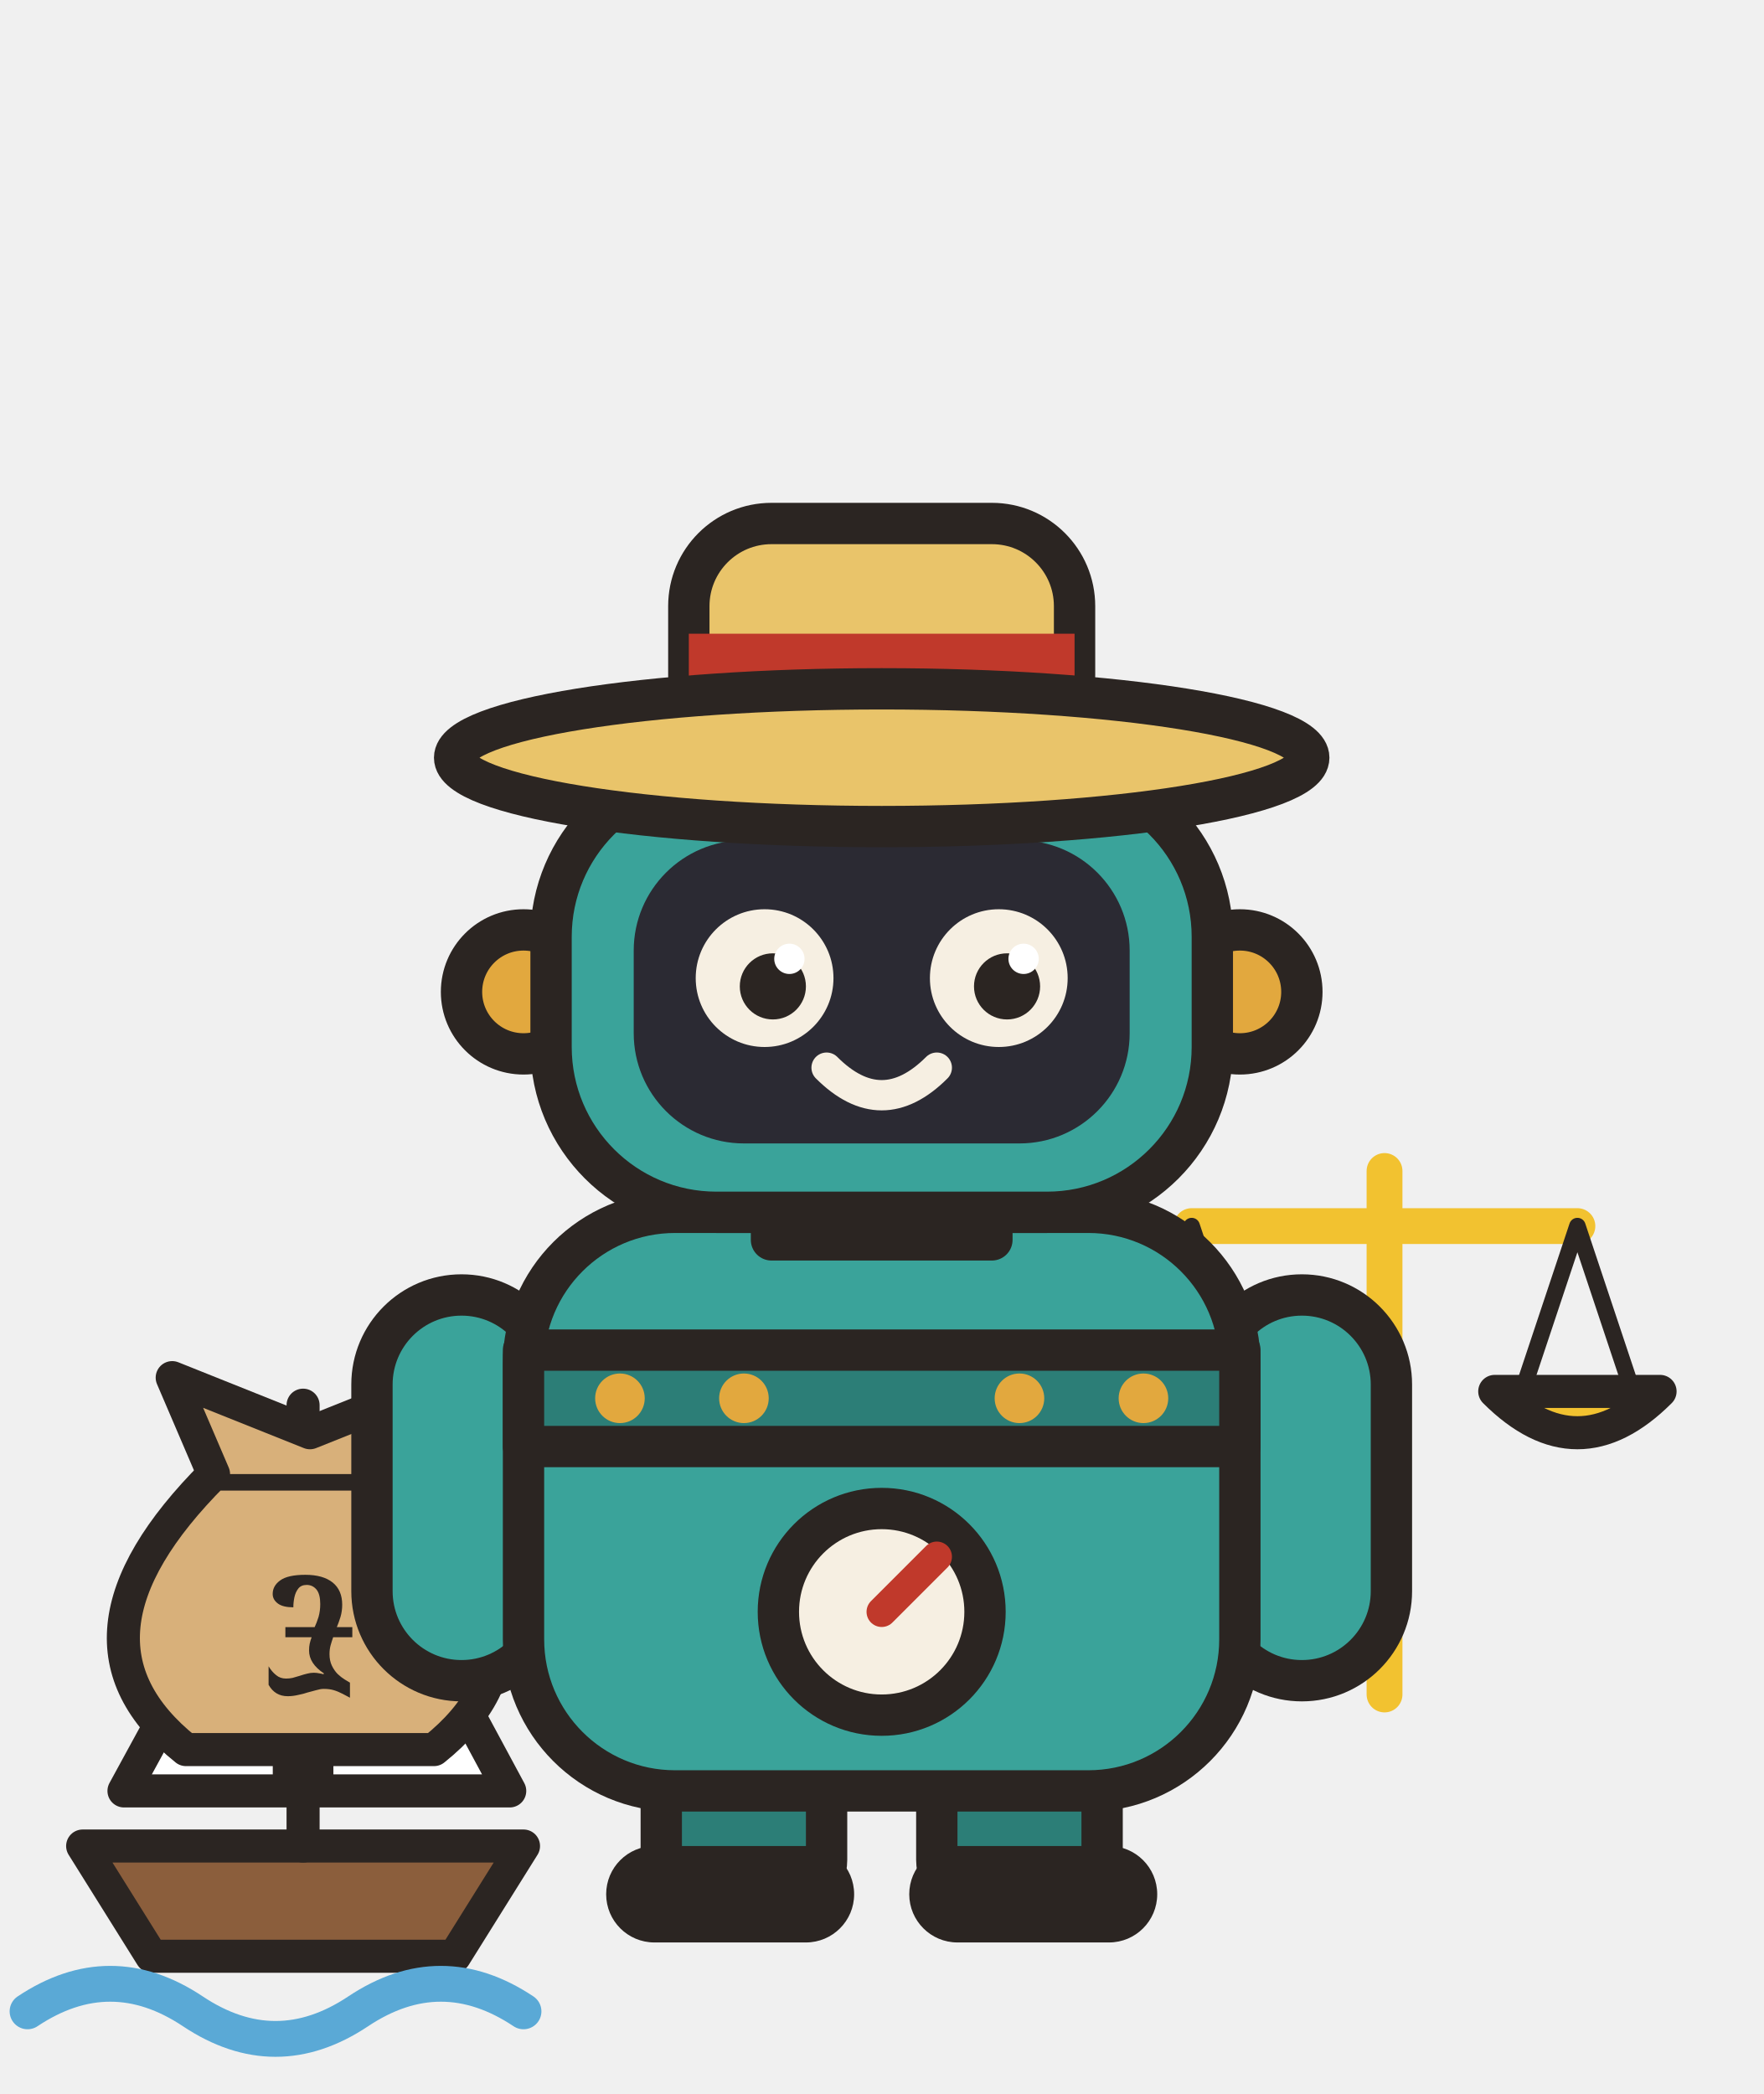
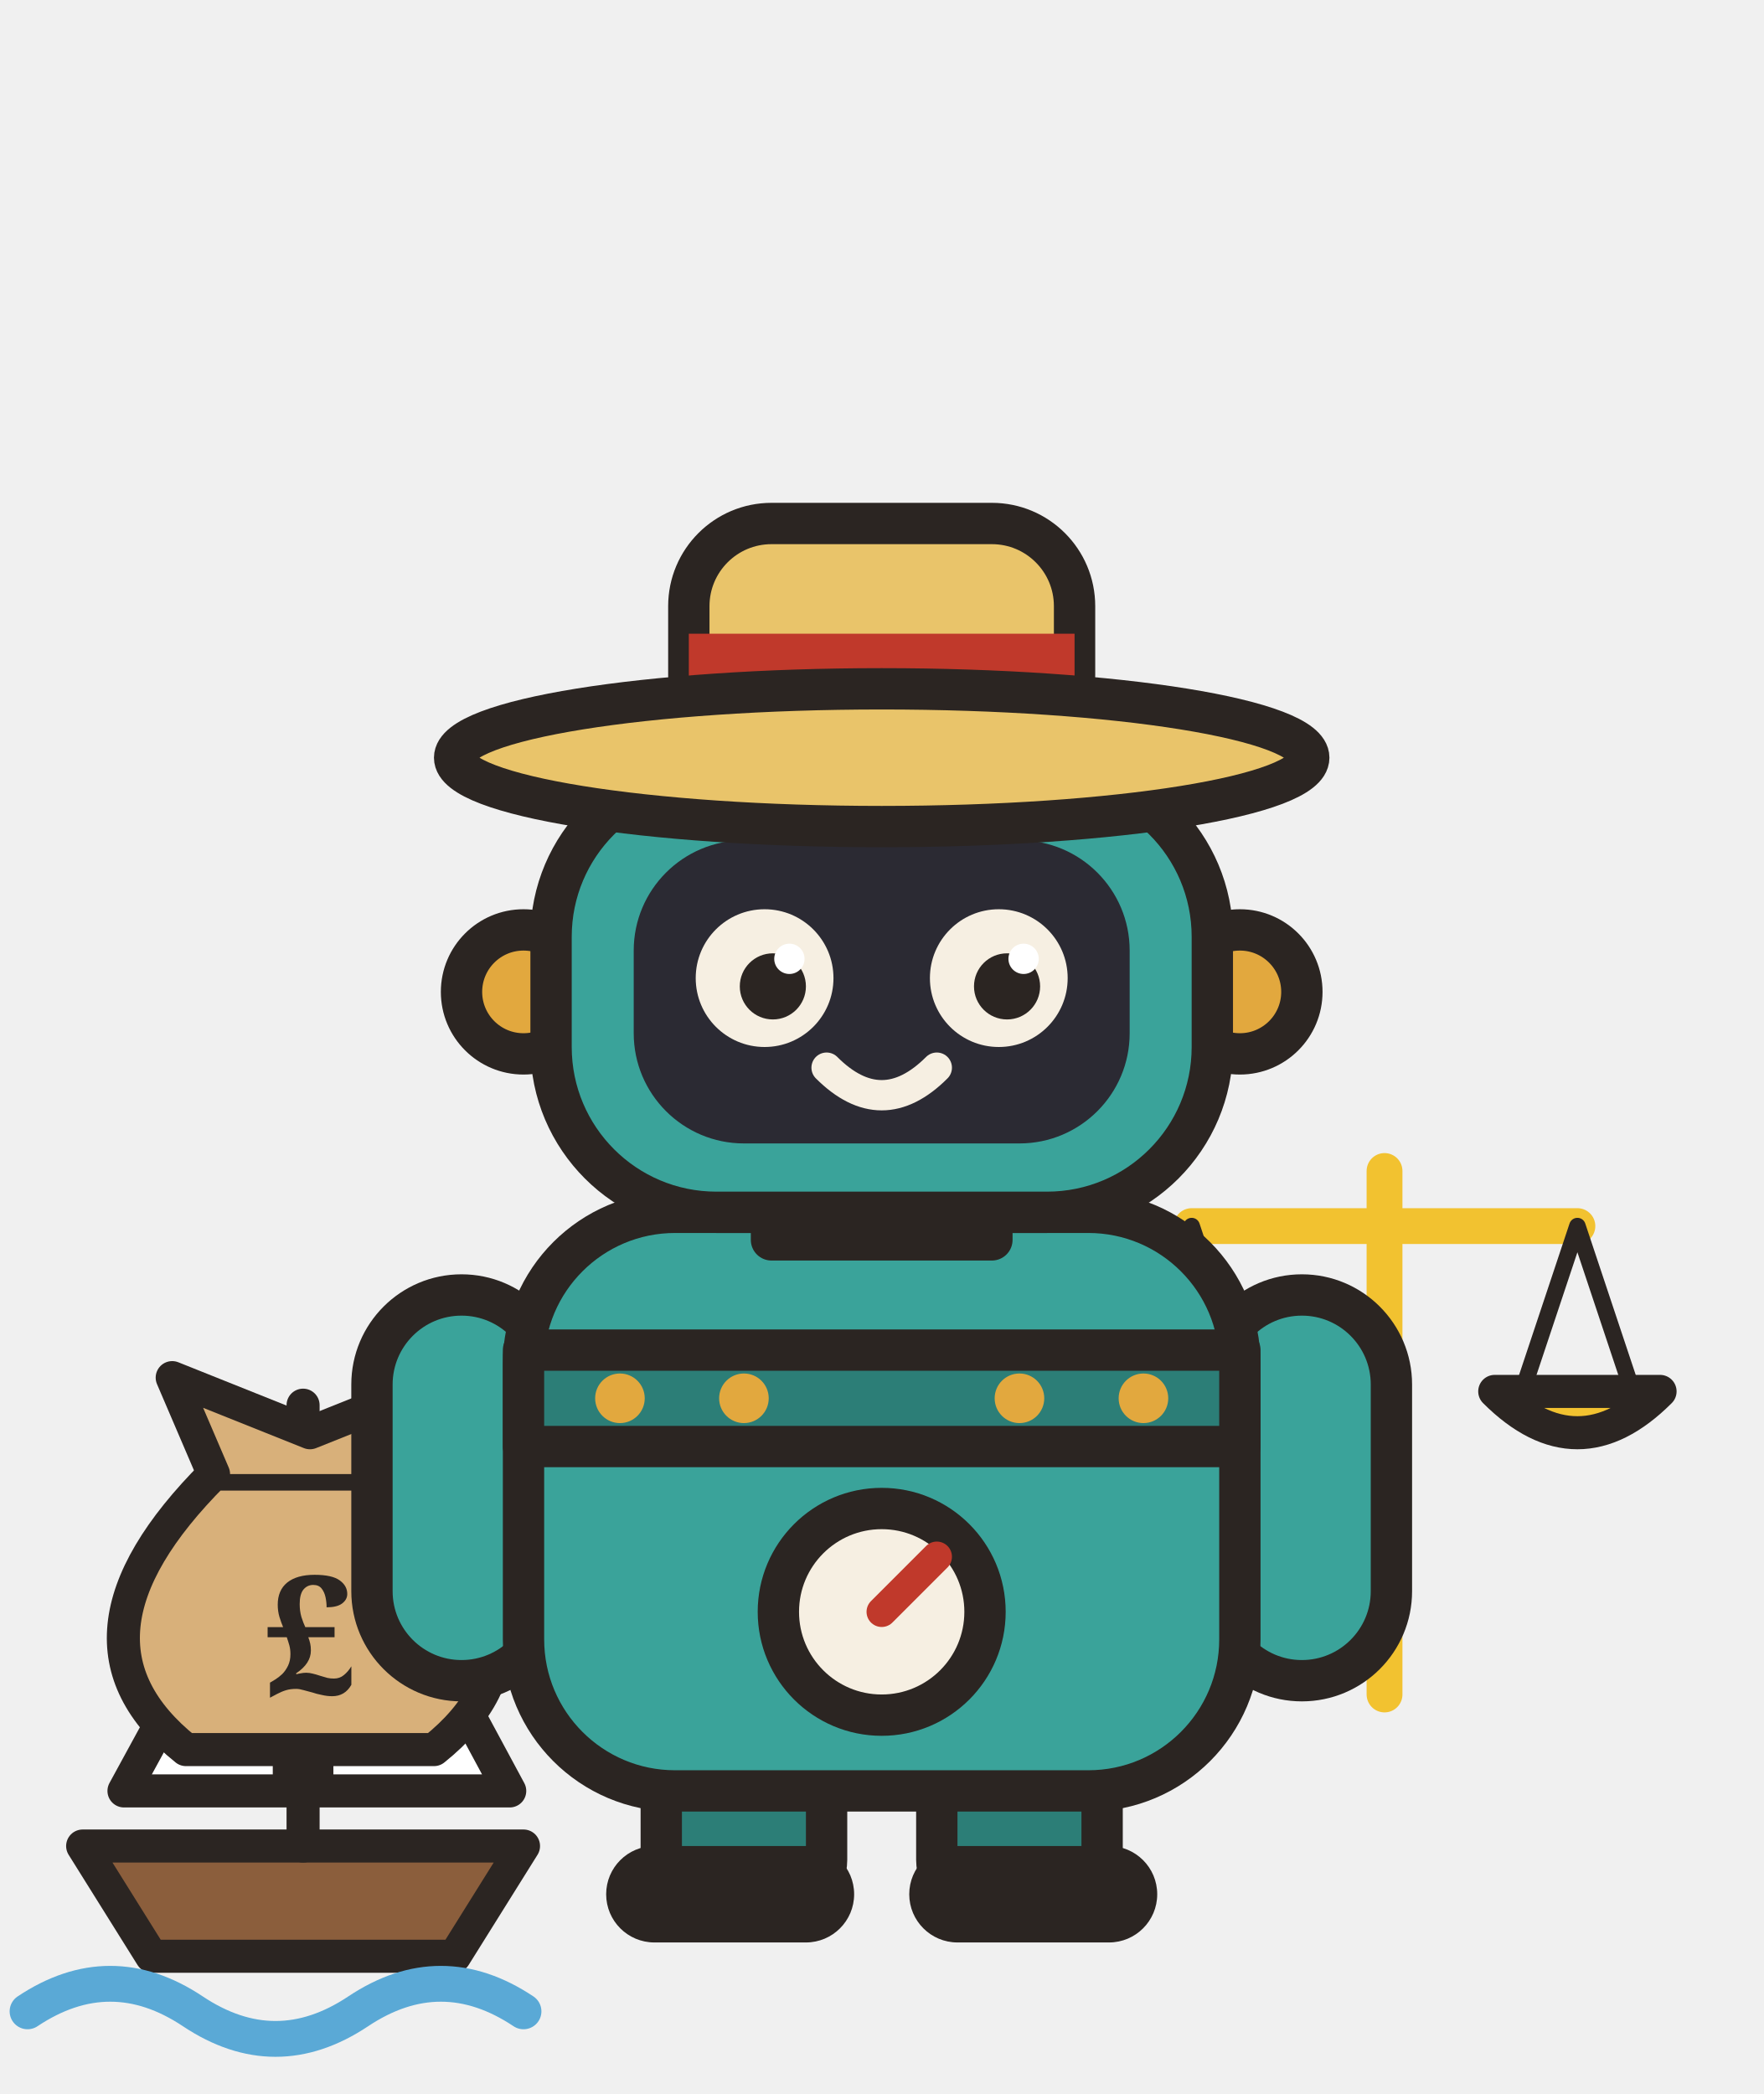
<svg xmlns="http://www.w3.org/2000/svg" viewBox="-4 -30 128 152">
  <path d="M2 104 H34 L29 112 H7 Z" fill="#8b5e3c" stroke="#2b2522" stroke-width="2.4" stroke-linejoin="round" stroke-linecap="round" />
  <path d="M18 104 V72" fill="none" stroke="#2b2522" stroke-width="2.4" stroke-linecap="round" stroke-linejoin="round" />
  <path d="M19 74 L33 100 H19 Z M17 78 L5 100 H17 Z" fill="#fff" stroke="#2b2522" stroke-width="2.4" stroke-linejoin="round" stroke-linecap="round" />
  <path d="M-2 116 q6 -4 12 0 t12 0 t12 0" fill="none" stroke="#5aa9d6" stroke-width="2.6" stroke-linecap="round" stroke-linejoin="round" />
  <path d="M96.5 93 V55 M82.5 59 H110.5" fill="none" stroke="#f2c230" stroke-width="2.6" stroke-linecap="round" stroke-linejoin="round" />
  <path d="M82.5 59 l-4 12 M82.5 59 l4 12 M110.5 59 l-4 12 M110.5 59 l4 12" fill="none" stroke="#2b2522" stroke-width="1.2" stroke-linecap="round" stroke-linejoin="round" />
  <path d="M76.5 71 H88.5 Q82.5 77 76.5 71 Z M104.5 71 H116.5 Q110.5 77 104.5 71 Z" fill="#f2c230" stroke="#2b2522" stroke-width="2.4" stroke-linejoin="round" stroke-linecap="round" />
  <g transform="translate(120 0) scale(-1 1)">
    <path d="M94.5 77 Q82.5 89 92.5 97 H110.5 Q120.5 89 108.5 77 Z" fill="#d8b07a" stroke="#2b2522" stroke-width="2.4" stroke-linejoin="round" stroke-linecap="round" />
    <path d="M94.5 77 L91.5 70 L101.5 74 L111.5 70 L108.5 77" fill="#d8b07a" stroke="#2b2522" stroke-width="2.4" stroke-linejoin="round" stroke-linecap="round" />
-     <text x="101.5" y="93" text-anchor="middle" font-family="Georgia, serif" font-size="12" font-weight="700" fill="#2b2522">£</text>
+     <g transform="translate(203 0) scale(-1 1)">
+       <text x="101.5" y="93" text-anchor="middle" font-family="Georgia, serif" font-size="12" font-weight="700" fill="#2b2522">£</text>
+     </g>
  </g>
  <rect x="44" y="94" width="12" height="14" rx="3" fill="#2c7e77" stroke="#2b2522" stroke-width="3" stroke-linejoin="round" stroke-linecap="round" />
  <rect x="64" y="94" width="12" height="14" rx="3" fill="#2c7e77" stroke="#2b2522" stroke-width="3" stroke-linejoin="round" stroke-linecap="round" />
  <rect x="40" y="104" width="18" height="7" rx="3.5" fill="#2b2522" />
  <rect x="62" y="104" width="18" height="7" rx="3.5" fill="#2b2522" />
  <rect x="23" y="64" width="13" height="28" rx="6.5" fill="#3aa39a" stroke="#2b2522" stroke-width="3" stroke-linejoin="round" stroke-linecap="round" />
  <rect x="84" y="64" width="13" height="28" rx="6.5" fill="#3aa39a" stroke="#2b2522" stroke-width="3" stroke-linejoin="round" stroke-linecap="round" />
  <rect x="34" y="58" width="52" height="42" rx="11" fill="#3aa39a" stroke="#2b2522" stroke-width="3" stroke-linejoin="round" stroke-linecap="round" />
  <rect x="34" y="68" width="52" height="7" fill="#2c7e77" stroke="#2b2522" stroke-width="3" stroke-linejoin="round" stroke-linecap="round" />
  <circle cx="41" cy="71.5" r="1.8" fill="#e2a83e" />
  <circle cx="50" cy="71.5" r="1.8" fill="#e2a83e" />
  <circle cx="70" cy="71.5" r="1.8" fill="#e2a83e" />
  <circle cx="79" cy="71.5" r="1.8" fill="#e2a83e" />
  <circle cx="60" cy="87" r="7.5" fill="#f6efe2" stroke="#2b2522" stroke-width="3" stroke-linejoin="round" stroke-linecap="round" />
  <path d="M60 87 L64 83" fill="none" stroke="#c0392b" stroke-width="2.2" stroke-linecap="round" stroke-linejoin="round" />
  <rect x="52" y="53" width="16" height="7" fill="#2c7e77" stroke="#2b2522" stroke-width="3" stroke-linejoin="round" stroke-linecap="round" />
  <circle cx="34" cy="42" r="4.5" fill="#e2a83e" stroke="#2b2522" stroke-width="3" stroke-linejoin="round" stroke-linecap="round" />
  <circle cx="86" cy="42" r="4.5" fill="#e2a83e" stroke="#2b2522" stroke-width="3" stroke-linejoin="round" stroke-linecap="round" />
  <rect x="36" y="26" width="48" height="32" rx="12" fill="#3aa39a" stroke="#2b2522" stroke-width="3" stroke-linejoin="round" stroke-linecap="round" />
  <rect x="42" y="31" width="36" height="22" rx="8" fill="#2b2a33" />
  <circle cx="51.5" cy="41" r="5" fill="#f6efe2" />
  <circle cx="52.1" cy="41.6" r="2.4" fill="#2b2522" />
  <circle cx="53.3" cy="39.6" r="1.1" fill="#fff" />
  <circle cx="68.5" cy="41" r="5" fill="#f6efe2" />
  <circle cx="69.1" cy="41.6" r="2.4" fill="#2b2522" />
  <circle cx="70.3" cy="39.6" r="1.1" fill="#fff" />
  <path d="M56 47.5 Q60 51.5 64 47.5" fill="none" stroke="#f6efe2" stroke-width="2.2" stroke-linecap="round" stroke-linejoin="round" />
  <rect x="46" y="8" width="28" height="17" rx="6" fill="#e9c46a" stroke="#2b2522" stroke-width="3" stroke-linejoin="round" stroke-linecap="round" />
  <rect x="46" y="16" width="28" height="4" fill="#c0392b" />
  <ellipse cx="60" cy="25" rx="31" ry="5" fill="#e9c46a" stroke="#2b2522" stroke-width="3" stroke-linejoin="round" stroke-linecap="round" />
</svg>
